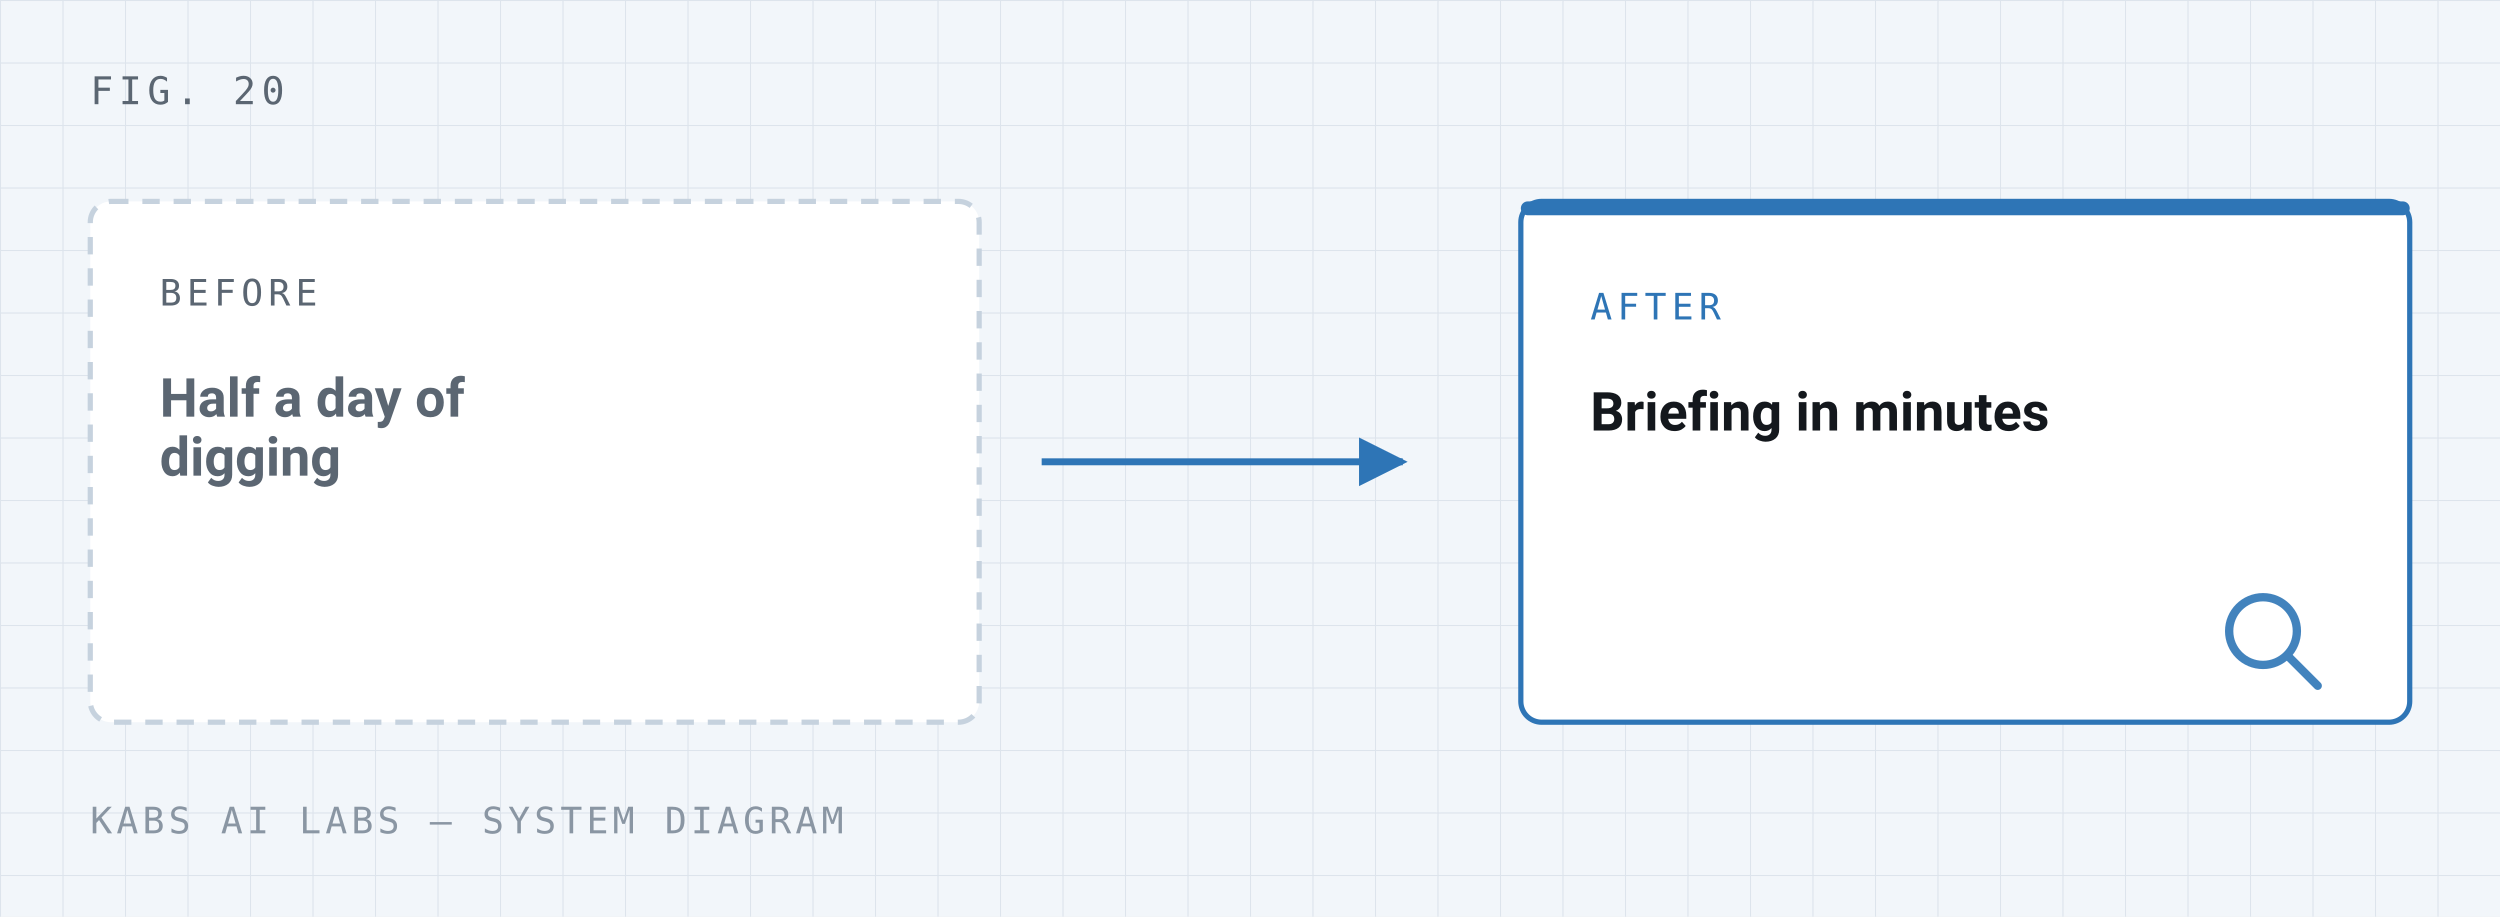
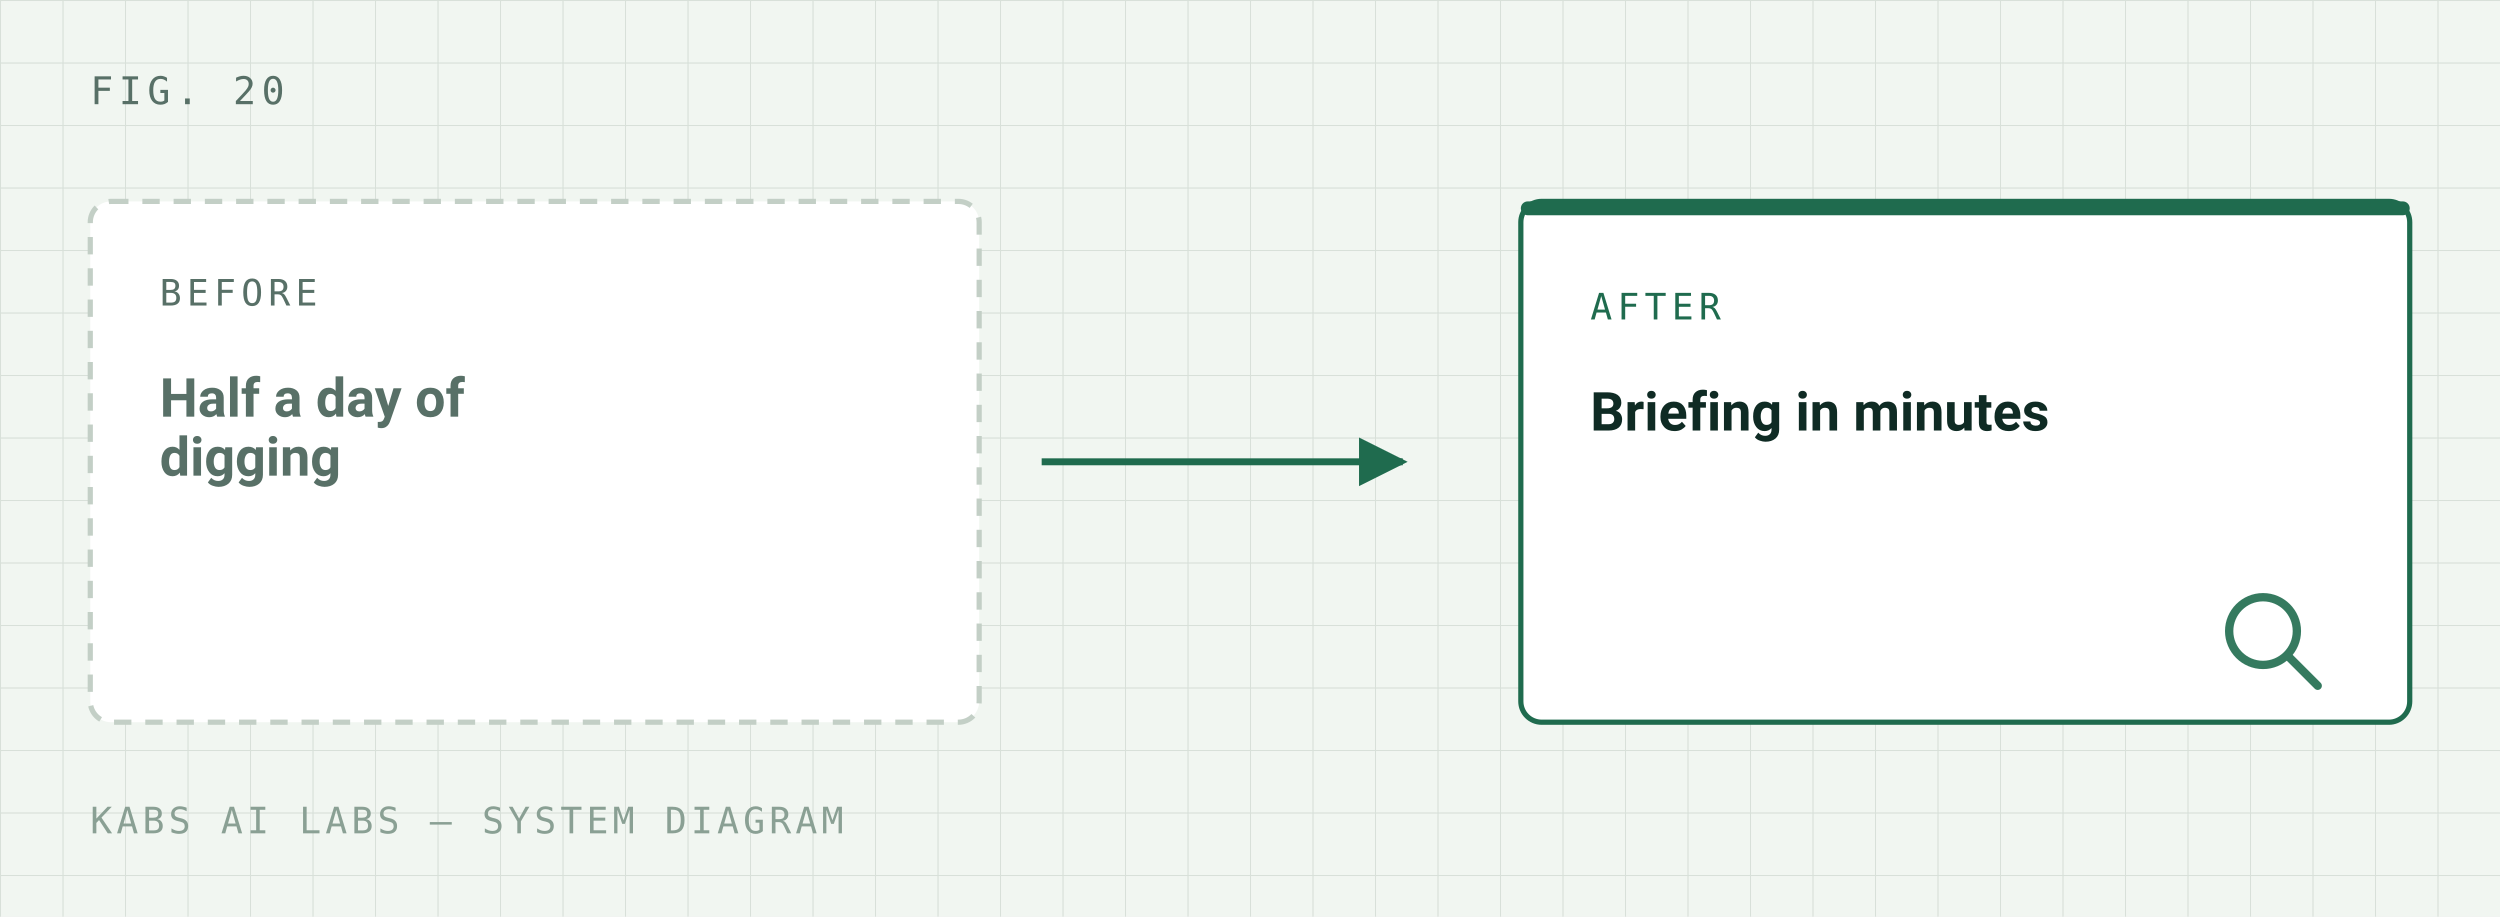
<svg xmlns="http://www.w3.org/2000/svg" viewBox="0 0 720 264" role="img" aria-label="Diagram: Half a day of digging becomes Briefing in minutes">
  <defs>
    <pattern id="g20" width="18" height="18" patternUnits="userSpaceOnUse">
-       <path d="M18 0H0v18" fill="none" stroke="#DDE4EC" stroke-width=".6" />
+       <path d="M18 0H0v18" fill="none" stroke="#D8E0D9" stroke-width=".6" />
    </pattern>
    <marker id="a20" viewBox="0 0 10 10" refX="9" refY="5" markerWidth="7" markerHeight="7" orient="auto">
-       <path d="M0 0l10 5-10 5z" fill="#2E75B6" />
+       <path d="M0 0l10 5-10 5z" fill="#1F6B4E" />
    </marker>
  </defs>
-   <rect width="720" height="264" fill="#F2F6FA" />
+   <rect width="720" height="264" fill="#F1F6F1" />
  <rect width="720" height="264" fill="url(#g20)" />
-   <text x="26" y="30" font-family="ui-monospace,Menlo,monospace" font-size="11" letter-spacing="1.6" fill="#5B6672">FIG. 20</text>
-   <rect x="26" y="58" width="256" height="150" rx="6" fill="#fff" stroke="#C6D2DE" stroke-width="1.5" stroke-dasharray="5 4" />
-   <text x="46" y="88" font-family="ui-monospace,Menlo,monospace" font-size="10.5" letter-spacing="1.5" fill="#5B6672">BEFORE</text>
-   <text x="46" y="120" font-family="-apple-system,Segoe UI,Roboto,sans-serif" font-size="15.5" font-weight="600" fill="#5B6672">
+   <text x="26" y="30" font-family="ui-monospace,Menlo,monospace" font-size="11" letter-spacing="1.6" fill="#587067">FIG. 20</text>
+   <rect x="26" y="58" width="256" height="150" rx="6" fill="#fff" stroke="#C3CFC6" stroke-width="1.5" stroke-dasharray="5 4" />
+   <text x="46" y="88" font-family="ui-monospace,Menlo,monospace" font-size="10.5" letter-spacing="1.5" fill="#587067">BEFORE</text>
+   <text x="46" y="120" font-family="-apple-system,Segoe UI,Roboto,sans-serif" font-size="15.5" font-weight="600" fill="#587067">
    <tspan x="46" y="120">Half a day of</tspan>
    <tspan x="46" y="137">digging</tspan>
  </text>
-   <line x1="300" y1="133" x2="404" y2="133" stroke="#2E75B6" stroke-width="2" marker-end="url(#a20)" />
-   <rect x="438" y="58" width="256" height="150" rx="6" fill="#fff" stroke="#2E75B6" stroke-width="1.5" />
-   <rect x="438" y="58" width="256" height="4" rx="2" fill="#2E75B6" />
-   <text x="458" y="92" font-family="ui-monospace,Menlo,monospace" font-size="10.5" letter-spacing="1.5" fill="#2E75B6">AFTER</text>
-   <text x="458" y="124" font-family="-apple-system,Segoe UI,Roboto,sans-serif" font-size="15.5" font-weight="700" fill="#14181D">
+   <line x1="300" y1="133" x2="404" y2="133" stroke="#1F6B4E" stroke-width="2" marker-end="url(#a20)" />
+   <rect x="438" y="58" width="256" height="150" rx="6" fill="#fff" stroke="#1F6B4E" stroke-width="1.5" />
+   <rect x="438" y="58" width="256" height="4" rx="2" fill="#1F6B4E" />
+   <text x="458" y="92" font-family="ui-monospace,Menlo,monospace" font-size="10.5" letter-spacing="1.5" fill="#1F6B4E">AFTER</text>
+   <text x="458" y="124" font-family="-apple-system,Segoe UI,Roboto,sans-serif" font-size="15.5" font-weight="700" fill="#0F2B24">
    <tspan x="458" y="124">Briefing in minutes</tspan>
  </text>
-   <g transform="translate(636,166) scale(1.5)" fill="none" stroke="#2E75B6" stroke-width="1.6" stroke-linecap="round" stroke-linejoin="round" opacity=".9">
+   <g transform="translate(636,166) scale(1.5)" fill="none" stroke="#1F6B4E" stroke-width="1.6" stroke-linecap="round" stroke-linejoin="round" opacity=".9">
    <circle cx="10.5" cy="10.5" r="6.5" />
    <path d="M15.5 15.5L21 21" />
  </g>
-   <text x="26" y="240" font-family="ui-monospace,Menlo,monospace" font-size="10.5" letter-spacing="1.2" fill="#8A96A3">KABS AI LABS — SYSTEM DIAGRAM</text>
+   <text x="26" y="240" font-family="ui-monospace,Menlo,monospace" font-size="10.5" letter-spacing="1.2" fill="#8AA094">KABS AI LABS — SYSTEM DIAGRAM</text>
</svg>
